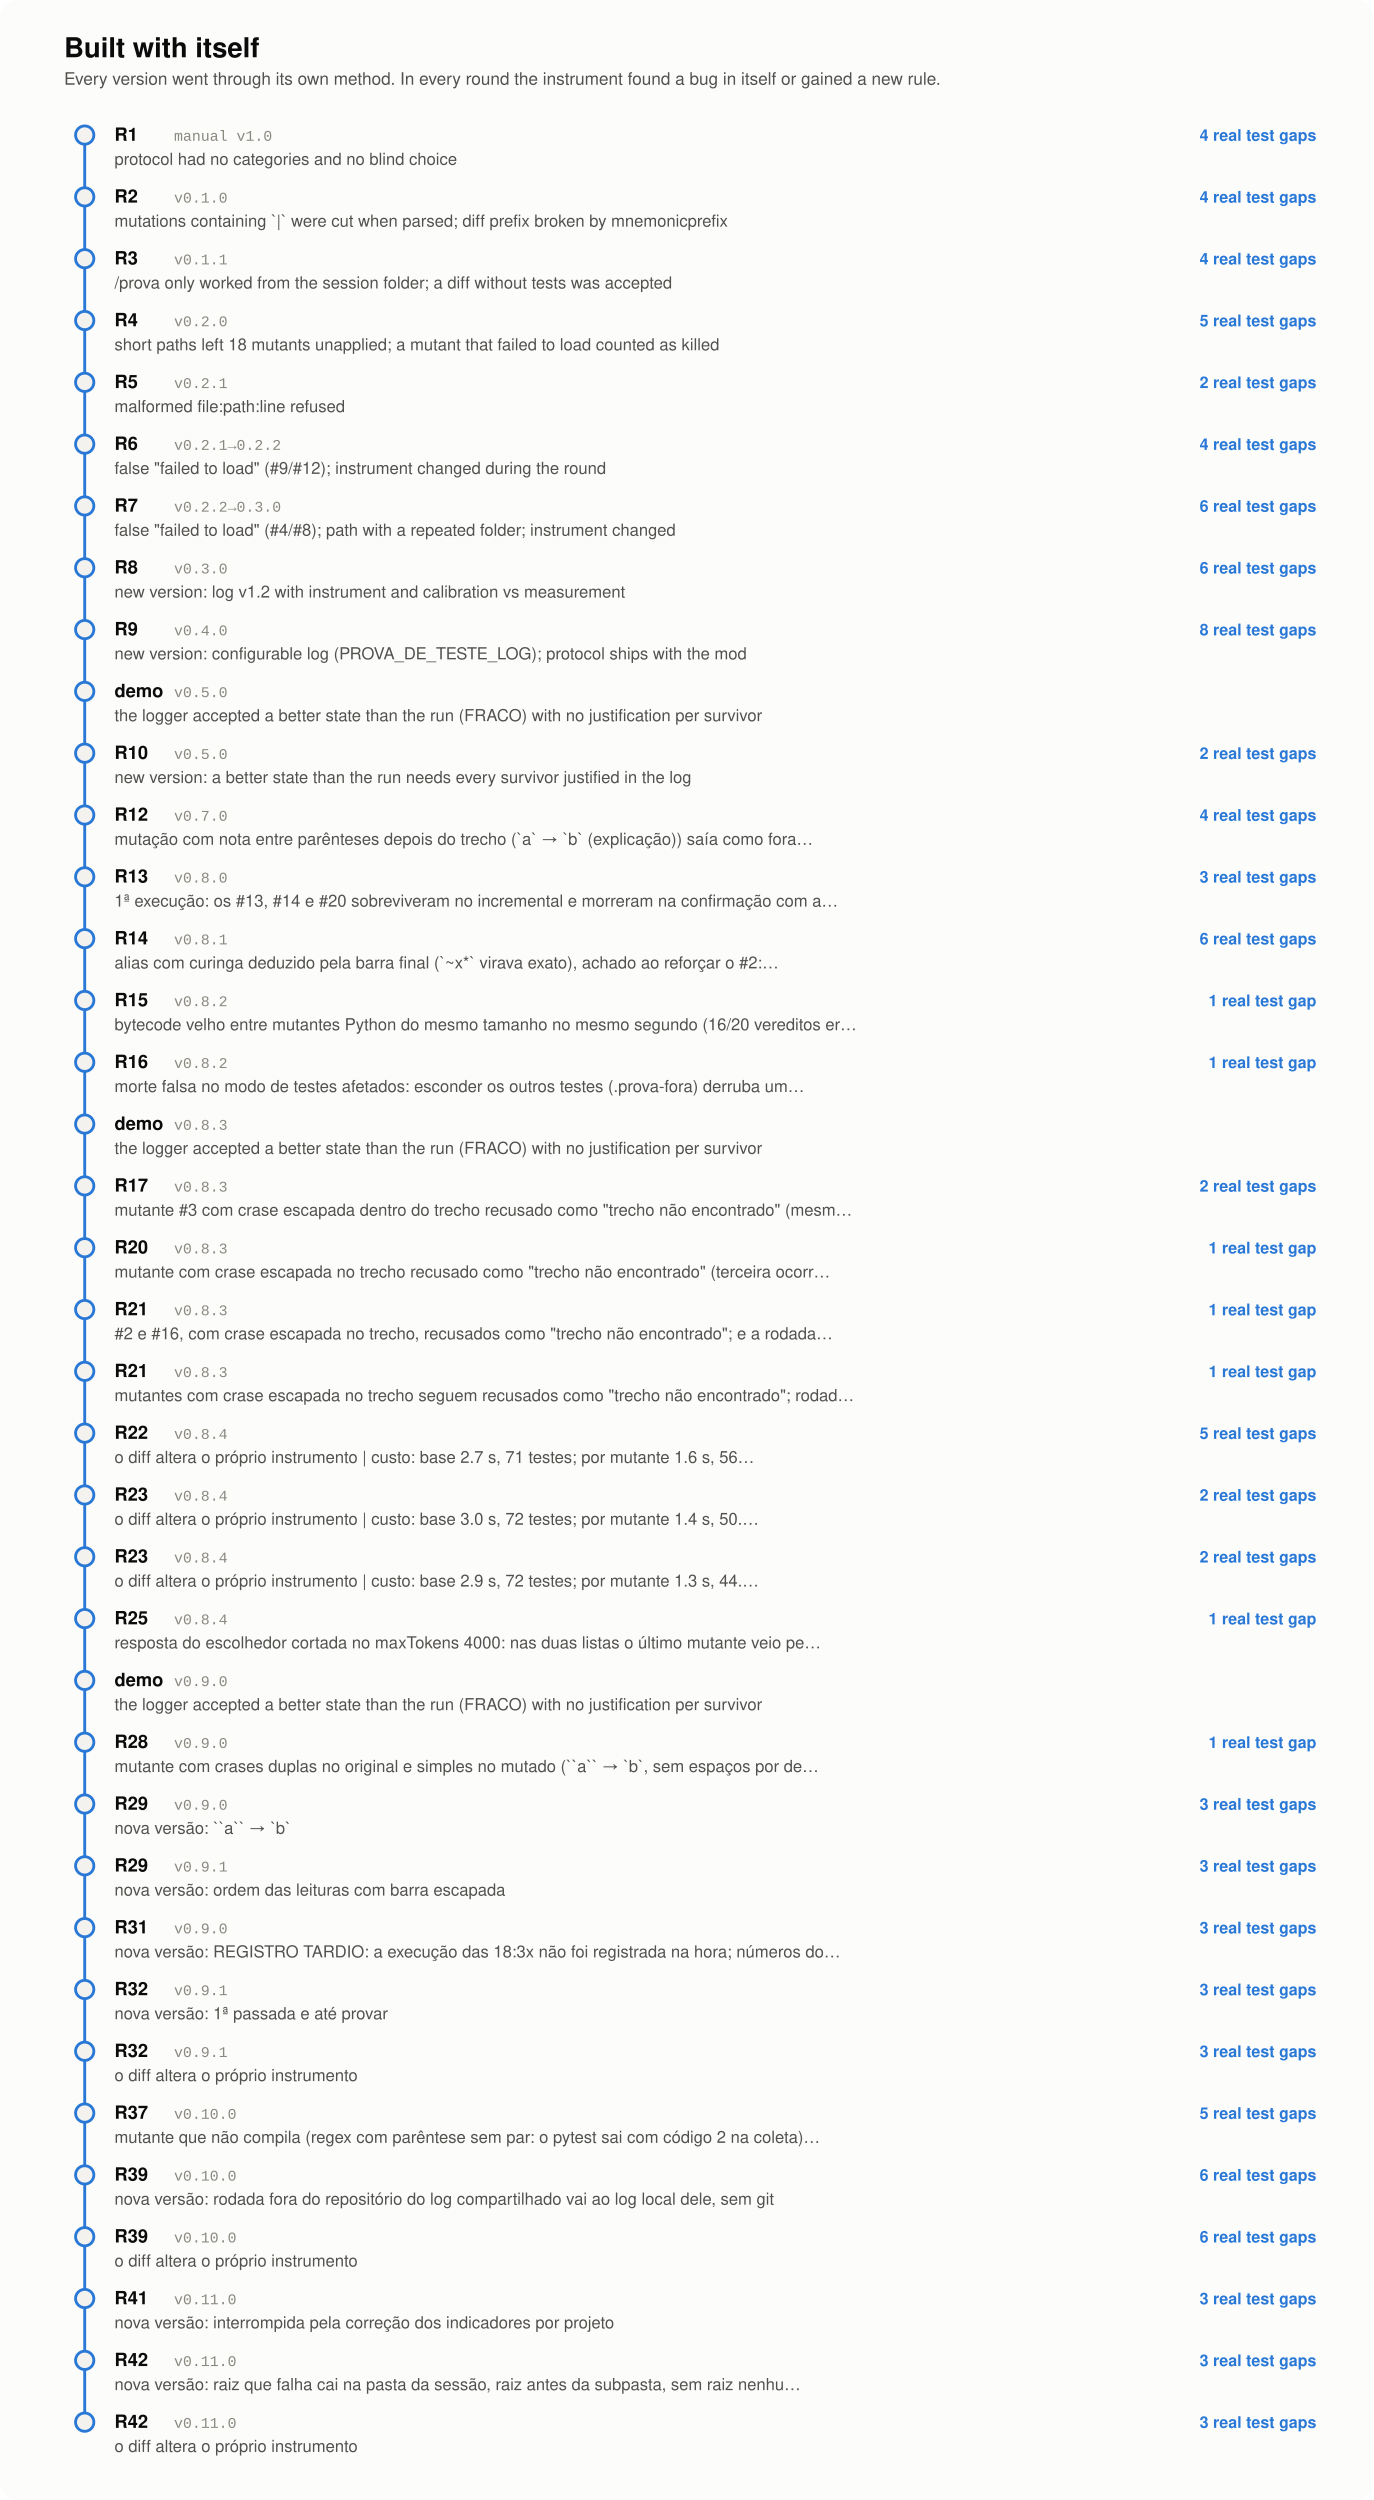
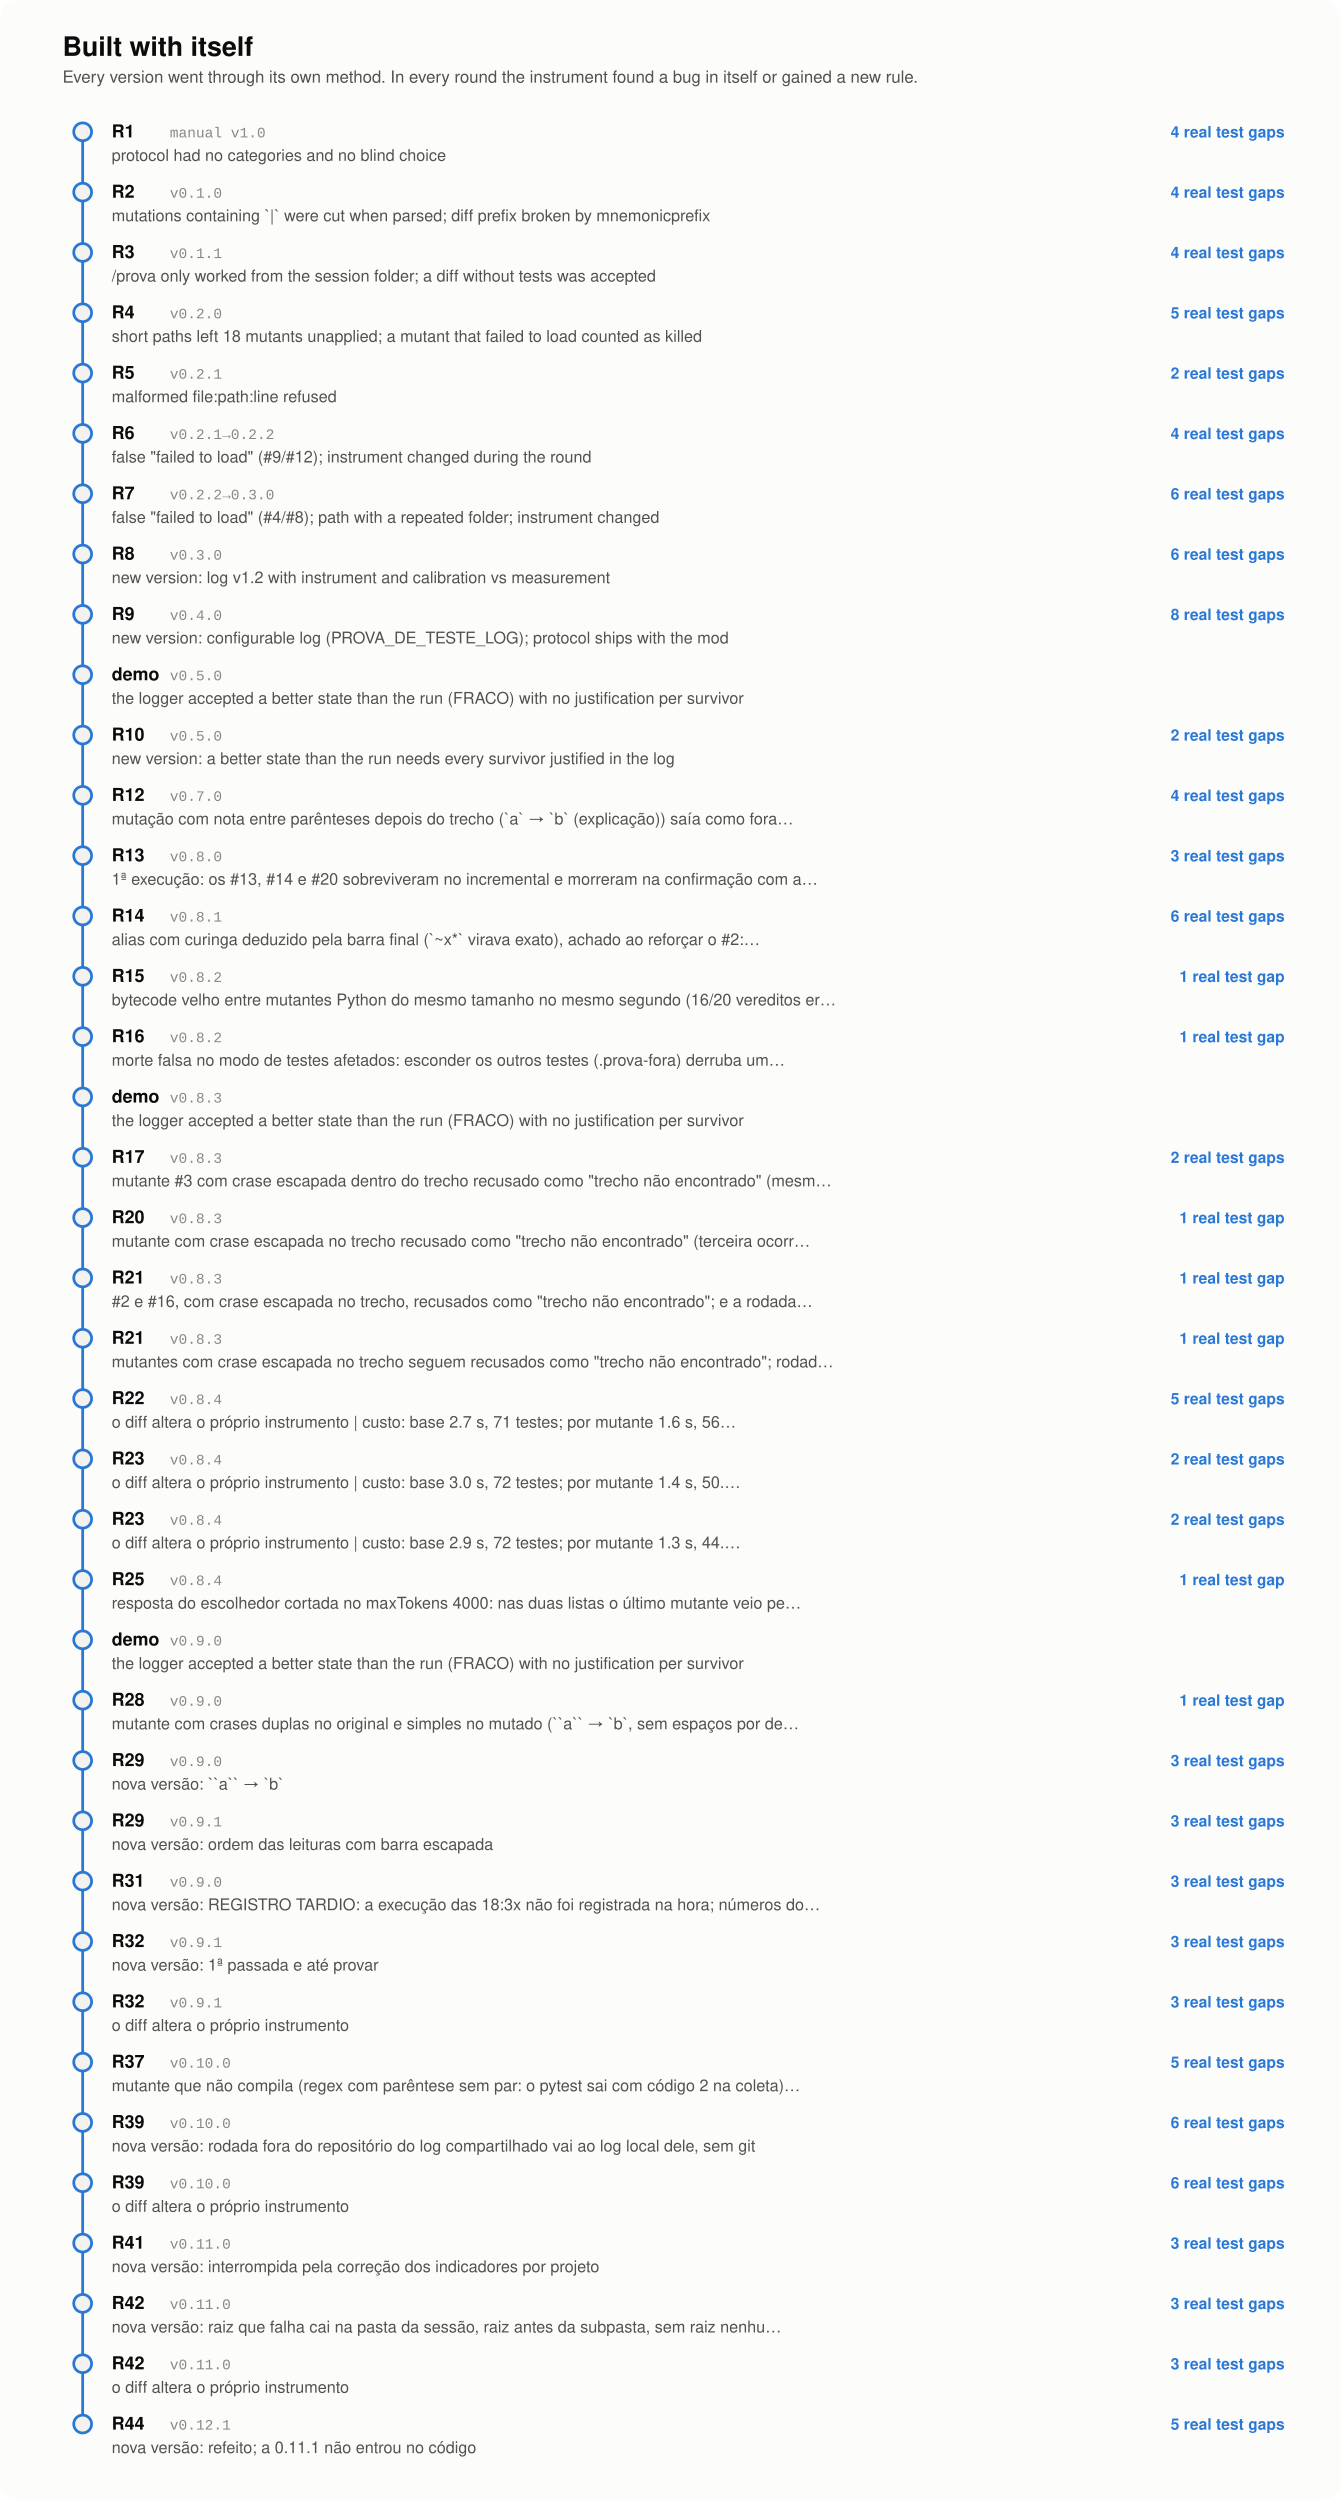
- <svg xmlns="http://www.w3.org/2000/svg" viewBox="0 0 1200 2184" width="1200" height="2184" role="img" aria-label="Timeline of the instrument calibration rounds" font-family="ui-sans-serif, -apple-system, 'Segoe UI', Helvetica, Arial, sans-serif">
+ <svg xmlns="http://www.w3.org/2000/svg" viewBox="0 0 1200 2238" width="1200" height="2238" role="img" aria-label="Timeline of the instrument calibration rounds" font-family="ui-sans-serif, -apple-system, 'Segoe UI', Helvetica, Arial, sans-serif">
  <style>
  .sup { fill: #fcfcfb; } .sup2 { fill: #f3f2ef; } .borda { stroke: #dedcd5; }
  .t1 { fill: #0b0b0b; } .t2 { fill: #52514e; } .t3 { fill: #8a887f; }
  .ac { fill: #2a78d6; } .acs { stroke: #2a78d6; } .acf { fill: #e8f1fb; }
  .ok { fill: #0f7a3d; } .okf { fill: #e3f3e8; }
  @media (prefers-color-scheme: dark) {
    .sup { fill: #1a1a19; } .sup2 { fill: #232322; } .borda { stroke: #3a3936; }
    .t1 { fill: #f0efec; } .t2 { fill: #c3c2b7; } .t3 { fill: #8f8d84; }
    .ac { fill: #3987e5; } .acs { stroke: #3987e5; } .acf { fill: #1d2c40; }
    .ok { fill: #4cc27a; } .okf { fill: #16301f; }
  }
  @media (prefers-reduced-motion: reduce) { * { animation: none !important; } }
</style>
-   <rect width="1200" height="2184" rx="16" class="sup" />
+   <rect width="1200" height="2238" rx="16" class="sup" />
  <text x="56" y="50" font-size="24" font-weight="800" class="t1">Built with itself</text>
  <text x="56" y="74" font-size="15" class="t2">Every version went through its own method. In every round the instrument found a bug in itself or gained a new rule.</text>
  <line x1="74" y1="126" x2="74" y2="164" class="acs" stroke-width="2.5" />
  <circle cx="74" cy="118" r="8" class="sup2 acs" stroke-width="2.5" />
  <text x="100" y="123" font-size="16" font-weight="700" class="t1">R1</text>
  <text x="152" y="123" font-size="13" class="t3" font-family="ui-monospace, 'SF Mono', Menlo, Consolas, 'Liberation Mono', monospace">manual v1.0</text>
  <text x="100" y="144" font-size="14.5" class="t2">protocol had no categories and no blind choice</text>
  <text x="1150" y="123" font-size="14" class="ac" text-anchor="end" font-weight="700">4 real test gaps</text>
  <line x1="74" y1="180" x2="74" y2="218" class="acs" stroke-width="2.5" />
  <circle cx="74" cy="172" r="8" class="sup2 acs" stroke-width="2.5" />
  <text x="100" y="177" font-size="16" font-weight="700" class="t1">R2</text>
  <text x="152" y="177" font-size="13" class="t3" font-family="ui-monospace, 'SF Mono', Menlo, Consolas, 'Liberation Mono', monospace">v0.1.0</text>
  <text x="100" y="198" font-size="14.5" class="t2">mutations containing `|` were cut when parsed; diff prefix broken by mnemonicprefix</text>
  <text x="1150" y="177" font-size="14" class="ac" text-anchor="end" font-weight="700">4 real test gaps</text>
  <line x1="74" y1="234" x2="74" y2="272" class="acs" stroke-width="2.5" />
  <circle cx="74" cy="226" r="8" class="sup2 acs" stroke-width="2.5" />
  <text x="100" y="231" font-size="16" font-weight="700" class="t1">R3</text>
  <text x="152" y="231" font-size="13" class="t3" font-family="ui-monospace, 'SF Mono', Menlo, Consolas, 'Liberation Mono', monospace">v0.1.1</text>
  <text x="100" y="252" font-size="14.5" class="t2">/prova only worked from the session folder; a diff without tests was accepted</text>
  <text x="1150" y="231" font-size="14" class="ac" text-anchor="end" font-weight="700">4 real test gaps</text>
  <line x1="74" y1="288" x2="74" y2="326" class="acs" stroke-width="2.5" />
  <circle cx="74" cy="280" r="8" class="sup2 acs" stroke-width="2.5" />
  <text x="100" y="285" font-size="16" font-weight="700" class="t1">R4</text>
  <text x="152" y="285" font-size="13" class="t3" font-family="ui-monospace, 'SF Mono', Menlo, Consolas, 'Liberation Mono', monospace">v0.2.0</text>
  <text x="100" y="306" font-size="14.5" class="t2">short paths left 18 mutants unapplied; a mutant that failed to load counted as killed</text>
  <text x="1150" y="285" font-size="14" class="ac" text-anchor="end" font-weight="700">5 real test gaps</text>
  <line x1="74" y1="342" x2="74" y2="380" class="acs" stroke-width="2.5" />
  <circle cx="74" cy="334" r="8" class="sup2 acs" stroke-width="2.5" />
  <text x="100" y="339" font-size="16" font-weight="700" class="t1">R5</text>
  <text x="152" y="339" font-size="13" class="t3" font-family="ui-monospace, 'SF Mono', Menlo, Consolas, 'Liberation Mono', monospace">v0.2.1</text>
  <text x="100" y="360" font-size="14.5" class="t2">malformed file:path:line refused</text>
  <text x="1150" y="339" font-size="14" class="ac" text-anchor="end" font-weight="700">2 real test gaps</text>
  <line x1="74" y1="396" x2="74" y2="434" class="acs" stroke-width="2.5" />
  <circle cx="74" cy="388" r="8" class="sup2 acs" stroke-width="2.5" />
  <text x="100" y="393" font-size="16" font-weight="700" class="t1">R6</text>
  <text x="152" y="393" font-size="13" class="t3" font-family="ui-monospace, 'SF Mono', Menlo, Consolas, 'Liberation Mono', monospace">v0.2.1→0.2.2</text>
  <text x="100" y="414" font-size="14.5" class="t2">false "failed to load" (#9/#12); instrument changed during the round</text>
  <text x="1150" y="393" font-size="14" class="ac" text-anchor="end" font-weight="700">4 real test gaps</text>
  <line x1="74" y1="450" x2="74" y2="488" class="acs" stroke-width="2.5" />
  <circle cx="74" cy="442" r="8" class="sup2 acs" stroke-width="2.5" />
  <text x="100" y="447" font-size="16" font-weight="700" class="t1">R7</text>
  <text x="152" y="447" font-size="13" class="t3" font-family="ui-monospace, 'SF Mono', Menlo, Consolas, 'Liberation Mono', monospace">v0.2.2→0.3.0</text>
  <text x="100" y="468" font-size="14.5" class="t2">false "failed to load" (#4/#8); path with a repeated folder; instrument changed</text>
  <text x="1150" y="447" font-size="14" class="ac" text-anchor="end" font-weight="700">6 real test gaps</text>
  <line x1="74" y1="504" x2="74" y2="542" class="acs" stroke-width="2.5" />
  <circle cx="74" cy="496" r="8" class="sup2 acs" stroke-width="2.5" />
  <text x="100" y="501" font-size="16" font-weight="700" class="t1">R8</text>
  <text x="152" y="501" font-size="13" class="t3" font-family="ui-monospace, 'SF Mono', Menlo, Consolas, 'Liberation Mono', monospace">v0.3.0</text>
  <text x="100" y="522" font-size="14.5" class="t2">new version: log v1.2 with instrument and calibration vs measurement</text>
  <text x="1150" y="501" font-size="14" class="ac" text-anchor="end" font-weight="700">6 real test gaps</text>
  <line x1="74" y1="558" x2="74" y2="596" class="acs" stroke-width="2.5" />
  <circle cx="74" cy="550" r="8" class="sup2 acs" stroke-width="2.5" />
  <text x="100" y="555" font-size="16" font-weight="700" class="t1">R9</text>
  <text x="152" y="555" font-size="13" class="t3" font-family="ui-monospace, 'SF Mono', Menlo, Consolas, 'Liberation Mono', monospace">v0.4.0</text>
  <text x="100" y="576" font-size="14.5" class="t2">new version: configurable log (PROVA_DE_TESTE_LOG); protocol ships with the mod</text>
  <text x="1150" y="555" font-size="14" class="ac" text-anchor="end" font-weight="700">8 real test gaps</text>
  <line x1="74" y1="612" x2="74" y2="650" class="acs" stroke-width="2.5" />
  <circle cx="74" cy="604" r="8" class="sup2 acs" stroke-width="2.5" />
  <text x="100" y="609" font-size="16" font-weight="700" class="t1">demo</text>
  <text x="152" y="609" font-size="13" class="t3" font-family="ui-monospace, 'SF Mono', Menlo, Consolas, 'Liberation Mono', monospace">v0.5.0</text>
  <text x="100" y="630" font-size="14.5" class="t2">the logger accepted a better state than the run (FRACO) with no justification per survivor</text>
  <line x1="74" y1="666" x2="74" y2="704" class="acs" stroke-width="2.5" />
  <circle cx="74" cy="658" r="8" class="sup2 acs" stroke-width="2.5" />
  <text x="100" y="663" font-size="16" font-weight="700" class="t1">R10</text>
  <text x="152" y="663" font-size="13" class="t3" font-family="ui-monospace, 'SF Mono', Menlo, Consolas, 'Liberation Mono', monospace">v0.5.0</text>
  <text x="100" y="684" font-size="14.5" class="t2">new version: a better state than the run needs every survivor justified in the log</text>
  <text x="1150" y="663" font-size="14" class="ac" text-anchor="end" font-weight="700">2 real test gaps</text>
  <line x1="74" y1="720" x2="74" y2="758" class="acs" stroke-width="2.5" />
  <circle cx="74" cy="712" r="8" class="sup2 acs" stroke-width="2.5" />
  <text x="100" y="717" font-size="16" font-weight="700" class="t1">R12</text>
  <text x="152" y="717" font-size="13" class="t3" font-family="ui-monospace, 'SF Mono', Menlo, Consolas, 'Liberation Mono', monospace">v0.7.0</text>
  <text x="100" y="738" font-size="14.5" class="t2">mutação com nota entre parênteses depois do trecho (`a` → `b` (explicação)) saía como fora…</text>
  <text x="1150" y="717" font-size="14" class="ac" text-anchor="end" font-weight="700">4 real test gaps</text>
  <line x1="74" y1="774" x2="74" y2="812" class="acs" stroke-width="2.5" />
  <circle cx="74" cy="766" r="8" class="sup2 acs" stroke-width="2.5" />
  <text x="100" y="771" font-size="16" font-weight="700" class="t1">R13</text>
  <text x="152" y="771" font-size="13" class="t3" font-family="ui-monospace, 'SF Mono', Menlo, Consolas, 'Liberation Mono', monospace">v0.8.0</text>
  <text x="100" y="792" font-size="14.5" class="t2">1ª execução: os #13, #14 e #20 sobreviveram no incremental e morreram na confirmação com a…</text>
  <text x="1150" y="771" font-size="14" class="ac" text-anchor="end" font-weight="700">3 real test gaps</text>
  <line x1="74" y1="828" x2="74" y2="866" class="acs" stroke-width="2.5" />
  <circle cx="74" cy="820" r="8" class="sup2 acs" stroke-width="2.5" />
  <text x="100" y="825" font-size="16" font-weight="700" class="t1">R14</text>
  <text x="152" y="825" font-size="13" class="t3" font-family="ui-monospace, 'SF Mono', Menlo, Consolas, 'Liberation Mono', monospace">v0.8.1</text>
  <text x="100" y="846" font-size="14.5" class="t2">alias com curinga deduzido pela barra final (`~x*` virava exato), achado ao reforçar o #2:…</text>
  <text x="1150" y="825" font-size="14" class="ac" text-anchor="end" font-weight="700">6 real test gaps</text>
  <line x1="74" y1="882" x2="74" y2="920" class="acs" stroke-width="2.5" />
  <circle cx="74" cy="874" r="8" class="sup2 acs" stroke-width="2.5" />
  <text x="100" y="879" font-size="16" font-weight="700" class="t1">R15</text>
  <text x="152" y="879" font-size="13" class="t3" font-family="ui-monospace, 'SF Mono', Menlo, Consolas, 'Liberation Mono', monospace">v0.8.2</text>
  <text x="100" y="900" font-size="14.5" class="t2">bytecode velho entre mutantes Python do mesmo tamanho no mesmo segundo (16/20 vereditos er…</text>
  <text x="1150" y="879" font-size="14" class="ac" text-anchor="end" font-weight="700">1 real test gap</text>
  <line x1="74" y1="936" x2="74" y2="974" class="acs" stroke-width="2.5" />
  <circle cx="74" cy="928" r="8" class="sup2 acs" stroke-width="2.5" />
  <text x="100" y="933" font-size="16" font-weight="700" class="t1">R16</text>
  <text x="152" y="933" font-size="13" class="t3" font-family="ui-monospace, 'SF Mono', Menlo, Consolas, 'Liberation Mono', monospace">v0.8.2</text>
  <text x="100" y="954" font-size="14.5" class="t2">morte falsa no modo de testes afetados: esconder os outros testes (.prova-fora) derruba um…</text>
  <text x="1150" y="933" font-size="14" class="ac" text-anchor="end" font-weight="700">1 real test gap</text>
  <line x1="74" y1="990" x2="74" y2="1028" class="acs" stroke-width="2.5" />
  <circle cx="74" cy="982" r="8" class="sup2 acs" stroke-width="2.5" />
  <text x="100" y="987" font-size="16" font-weight="700" class="t1">demo</text>
  <text x="152" y="987" font-size="13" class="t3" font-family="ui-monospace, 'SF Mono', Menlo, Consolas, 'Liberation Mono', monospace">v0.8.3</text>
  <text x="100" y="1008" font-size="14.5" class="t2">the logger accepted a better state than the run (FRACO) with no justification per survivor</text>
  <line x1="74" y1="1044" x2="74" y2="1082" class="acs" stroke-width="2.5" />
  <circle cx="74" cy="1036" r="8" class="sup2 acs" stroke-width="2.5" />
  <text x="100" y="1041" font-size="16" font-weight="700" class="t1">R17</text>
  <text x="152" y="1041" font-size="13" class="t3" font-family="ui-monospace, 'SF Mono', Menlo, Consolas, 'Liberation Mono', monospace">v0.8.3</text>
  <text x="100" y="1062" font-size="14.5" class="t2">mutante #3 com crase escapada dentro do trecho recusado como "trecho não encontrado" (mesm…</text>
  <text x="1150" y="1041" font-size="14" class="ac" text-anchor="end" font-weight="700">2 real test gaps</text>
  <line x1="74" y1="1098" x2="74" y2="1136" class="acs" stroke-width="2.5" />
  <circle cx="74" cy="1090" r="8" class="sup2 acs" stroke-width="2.5" />
  <text x="100" y="1095" font-size="16" font-weight="700" class="t1">R20</text>
  <text x="152" y="1095" font-size="13" class="t3" font-family="ui-monospace, 'SF Mono', Menlo, Consolas, 'Liberation Mono', monospace">v0.8.3</text>
  <text x="100" y="1116" font-size="14.5" class="t2">mutante com crase escapada no trecho recusado como "trecho não encontrado" (terceira ocorr…</text>
  <text x="1150" y="1095" font-size="14" class="ac" text-anchor="end" font-weight="700">1 real test gap</text>
  <line x1="74" y1="1152" x2="74" y2="1190" class="acs" stroke-width="2.5" />
  <circle cx="74" cy="1144" r="8" class="sup2 acs" stroke-width="2.5" />
  <text x="100" y="1149" font-size="16" font-weight="700" class="t1">R21</text>
  <text x="152" y="1149" font-size="13" class="t3" font-family="ui-monospace, 'SF Mono', Menlo, Consolas, 'Liberation Mono', monospace">v0.8.3</text>
  <text x="100" y="1170" font-size="14.5" class="t2">#2 e #16, com crase escapada no trecho, recusados como "trecho não encontrado"; e a rodada…</text>
  <text x="1150" y="1149" font-size="14" class="ac" text-anchor="end" font-weight="700">1 real test gap</text>
  <line x1="74" y1="1206" x2="74" y2="1244" class="acs" stroke-width="2.5" />
  <circle cx="74" cy="1198" r="8" class="sup2 acs" stroke-width="2.5" />
  <text x="100" y="1203" font-size="16" font-weight="700" class="t1">R21</text>
  <text x="152" y="1203" font-size="13" class="t3" font-family="ui-monospace, 'SF Mono', Menlo, Consolas, 'Liberation Mono', monospace">v0.8.3</text>
  <text x="100" y="1224" font-size="14.5" class="t2">mutantes com crase escapada no trecho seguem recusados como "trecho não encontrado"; rodad…</text>
  <text x="1150" y="1203" font-size="14" class="ac" text-anchor="end" font-weight="700">1 real test gap</text>
  <line x1="74" y1="1260" x2="74" y2="1298" class="acs" stroke-width="2.5" />
  <circle cx="74" cy="1252" r="8" class="sup2 acs" stroke-width="2.5" />
  <text x="100" y="1257" font-size="16" font-weight="700" class="t1">R22</text>
  <text x="152" y="1257" font-size="13" class="t3" font-family="ui-monospace, 'SF Mono', Menlo, Consolas, 'Liberation Mono', monospace">v0.8.4</text>
  <text x="100" y="1278" font-size="14.5" class="t2">o diff altera o próprio instrumento | custo: base 2.7 s, 71 testes; por mutante 1.6 s, 56…</text>
  <text x="1150" y="1257" font-size="14" class="ac" text-anchor="end" font-weight="700">5 real test gaps</text>
  <line x1="74" y1="1314" x2="74" y2="1352" class="acs" stroke-width="2.5" />
  <circle cx="74" cy="1306" r="8" class="sup2 acs" stroke-width="2.5" />
  <text x="100" y="1311" font-size="16" font-weight="700" class="t1">R23</text>
  <text x="152" y="1311" font-size="13" class="t3" font-family="ui-monospace, 'SF Mono', Menlo, Consolas, 'Liberation Mono', monospace">v0.8.4</text>
  <text x="100" y="1332" font-size="14.5" class="t2">o diff altera o próprio instrumento | custo: base 3.0 s, 72 testes; por mutante 1.4 s, 50.…</text>
  <text x="1150" y="1311" font-size="14" class="ac" text-anchor="end" font-weight="700">2 real test gaps</text>
  <line x1="74" y1="1368" x2="74" y2="1406" class="acs" stroke-width="2.5" />
  <circle cx="74" cy="1360" r="8" class="sup2 acs" stroke-width="2.5" />
  <text x="100" y="1365" font-size="16" font-weight="700" class="t1">R23</text>
  <text x="152" y="1365" font-size="13" class="t3" font-family="ui-monospace, 'SF Mono', Menlo, Consolas, 'Liberation Mono', monospace">v0.8.4</text>
  <text x="100" y="1386" font-size="14.5" class="t2">o diff altera o próprio instrumento | custo: base 2.9 s, 72 testes; por mutante 1.3 s, 44.…</text>
  <text x="1150" y="1365" font-size="14" class="ac" text-anchor="end" font-weight="700">2 real test gaps</text>
  <line x1="74" y1="1422" x2="74" y2="1460" class="acs" stroke-width="2.5" />
  <circle cx="74" cy="1414" r="8" class="sup2 acs" stroke-width="2.5" />
  <text x="100" y="1419" font-size="16" font-weight="700" class="t1">R25</text>
  <text x="152" y="1419" font-size="13" class="t3" font-family="ui-monospace, 'SF Mono', Menlo, Consolas, 'Liberation Mono', monospace">v0.8.4</text>
  <text x="100" y="1440" font-size="14.5" class="t2">resposta do escolhedor cortada no maxTokens 4000: nas duas listas o último mutante veio pe…</text>
  <text x="1150" y="1419" font-size="14" class="ac" text-anchor="end" font-weight="700">1 real test gap</text>
  <line x1="74" y1="1476" x2="74" y2="1514" class="acs" stroke-width="2.5" />
  <circle cx="74" cy="1468" r="8" class="sup2 acs" stroke-width="2.5" />
  <text x="100" y="1473" font-size="16" font-weight="700" class="t1">demo</text>
  <text x="152" y="1473" font-size="13" class="t3" font-family="ui-monospace, 'SF Mono', Menlo, Consolas, 'Liberation Mono', monospace">v0.9.0</text>
  <text x="100" y="1494" font-size="14.5" class="t2">the logger accepted a better state than the run (FRACO) with no justification per survivor</text>
  <line x1="74" y1="1530" x2="74" y2="1568" class="acs" stroke-width="2.5" />
  <circle cx="74" cy="1522" r="8" class="sup2 acs" stroke-width="2.5" />
  <text x="100" y="1527" font-size="16" font-weight="700" class="t1">R28</text>
  <text x="152" y="1527" font-size="13" class="t3" font-family="ui-monospace, 'SF Mono', Menlo, Consolas, 'Liberation Mono', monospace">v0.9.0</text>
  <text x="100" y="1548" font-size="14.5" class="t2">mutante com crases duplas no original e simples no mutado (``a`` → `b`, sem espaços por de…</text>
  <text x="1150" y="1527" font-size="14" class="ac" text-anchor="end" font-weight="700">1 real test gap</text>
  <line x1="74" y1="1584" x2="74" y2="1622" class="acs" stroke-width="2.5" />
  <circle cx="74" cy="1576" r="8" class="sup2 acs" stroke-width="2.5" />
  <text x="100" y="1581" font-size="16" font-weight="700" class="t1">R29</text>
  <text x="152" y="1581" font-size="13" class="t3" font-family="ui-monospace, 'SF Mono', Menlo, Consolas, 'Liberation Mono', monospace">v0.9.0</text>
  <text x="100" y="1602" font-size="14.5" class="t2">nova versão: ``a`` → `b`</text>
  <text x="1150" y="1581" font-size="14" class="ac" text-anchor="end" font-weight="700">3 real test gaps</text>
  <line x1="74" y1="1638" x2="74" y2="1676" class="acs" stroke-width="2.5" />
  <circle cx="74" cy="1630" r="8" class="sup2 acs" stroke-width="2.5" />
  <text x="100" y="1635" font-size="16" font-weight="700" class="t1">R29</text>
  <text x="152" y="1635" font-size="13" class="t3" font-family="ui-monospace, 'SF Mono', Menlo, Consolas, 'Liberation Mono', monospace">v0.9.1</text>
  <text x="100" y="1656" font-size="14.5" class="t2">nova versão: ordem das leituras com barra escapada</text>
  <text x="1150" y="1635" font-size="14" class="ac" text-anchor="end" font-weight="700">3 real test gaps</text>
  <line x1="74" y1="1692" x2="74" y2="1730" class="acs" stroke-width="2.5" />
  <circle cx="74" cy="1684" r="8" class="sup2 acs" stroke-width="2.5" />
  <text x="100" y="1689" font-size="16" font-weight="700" class="t1">R31</text>
  <text x="152" y="1689" font-size="13" class="t3" font-family="ui-monospace, 'SF Mono', Menlo, Consolas, 'Liberation Mono', monospace">v0.9.0</text>
  <text x="100" y="1710" font-size="14.5" class="t2">nova versão: REGISTRO TARDIO: a execução das 18:3x não foi registrada na hora; números do…</text>
  <text x="1150" y="1689" font-size="14" class="ac" text-anchor="end" font-weight="700">3 real test gaps</text>
  <line x1="74" y1="1746" x2="74" y2="1784" class="acs" stroke-width="2.5" />
  <circle cx="74" cy="1738" r="8" class="sup2 acs" stroke-width="2.5" />
  <text x="100" y="1743" font-size="16" font-weight="700" class="t1">R32</text>
  <text x="152" y="1743" font-size="13" class="t3" font-family="ui-monospace, 'SF Mono', Menlo, Consolas, 'Liberation Mono', monospace">v0.9.1</text>
  <text x="100" y="1764" font-size="14.5" class="t2">nova versão: 1ª passada e até provar</text>
  <text x="1150" y="1743" font-size="14" class="ac" text-anchor="end" font-weight="700">3 real test gaps</text>
  <line x1="74" y1="1800" x2="74" y2="1838" class="acs" stroke-width="2.5" />
  <circle cx="74" cy="1792" r="8" class="sup2 acs" stroke-width="2.5" />
  <text x="100" y="1797" font-size="16" font-weight="700" class="t1">R32</text>
  <text x="152" y="1797" font-size="13" class="t3" font-family="ui-monospace, 'SF Mono', Menlo, Consolas, 'Liberation Mono', monospace">v0.9.1</text>
  <text x="100" y="1818" font-size="14.5" class="t2">o diff altera o próprio instrumento</text>
  <text x="1150" y="1797" font-size="14" class="ac" text-anchor="end" font-weight="700">3 real test gaps</text>
  <line x1="74" y1="1854" x2="74" y2="1892" class="acs" stroke-width="2.5" />
  <circle cx="74" cy="1846" r="8" class="sup2 acs" stroke-width="2.5" />
  <text x="100" y="1851" font-size="16" font-weight="700" class="t1">R37</text>
  <text x="152" y="1851" font-size="13" class="t3" font-family="ui-monospace, 'SF Mono', Menlo, Consolas, 'Liberation Mono', monospace">v0.10.0</text>
  <text x="100" y="1872" font-size="14.5" class="t2">mutante que não compila (regex com parêntese sem par: o pytest sai com código 2 na coleta)…</text>
  <text x="1150" y="1851" font-size="14" class="ac" text-anchor="end" font-weight="700">5 real test gaps</text>
  <line x1="74" y1="1908" x2="74" y2="1946" class="acs" stroke-width="2.5" />
  <circle cx="74" cy="1900" r="8" class="sup2 acs" stroke-width="2.5" />
  <text x="100" y="1905" font-size="16" font-weight="700" class="t1">R39</text>
  <text x="152" y="1905" font-size="13" class="t3" font-family="ui-monospace, 'SF Mono', Menlo, Consolas, 'Liberation Mono', monospace">v0.10.0</text>
  <text x="100" y="1926" font-size="14.5" class="t2">nova versão: rodada fora do repositório do log compartilhado vai ao log local dele, sem git</text>
  <text x="1150" y="1905" font-size="14" class="ac" text-anchor="end" font-weight="700">6 real test gaps</text>
  <line x1="74" y1="1962" x2="74" y2="2000" class="acs" stroke-width="2.5" />
  <circle cx="74" cy="1954" r="8" class="sup2 acs" stroke-width="2.5" />
  <text x="100" y="1959" font-size="16" font-weight="700" class="t1">R39</text>
  <text x="152" y="1959" font-size="13" class="t3" font-family="ui-monospace, 'SF Mono', Menlo, Consolas, 'Liberation Mono', monospace">v0.10.0</text>
  <text x="100" y="1980" font-size="14.5" class="t2">o diff altera o próprio instrumento</text>
  <text x="1150" y="1959" font-size="14" class="ac" text-anchor="end" font-weight="700">6 real test gaps</text>
  <line x1="74" y1="2016" x2="74" y2="2054" class="acs" stroke-width="2.5" />
  <circle cx="74" cy="2008" r="8" class="sup2 acs" stroke-width="2.5" />
  <text x="100" y="2013" font-size="16" font-weight="700" class="t1">R41</text>
  <text x="152" y="2013" font-size="13" class="t3" font-family="ui-monospace, 'SF Mono', Menlo, Consolas, 'Liberation Mono', monospace">v0.11.0</text>
  <text x="100" y="2034" font-size="14.5" class="t2">nova versão: interrompida pela correção dos indicadores por projeto</text>
  <text x="1150" y="2013" font-size="14" class="ac" text-anchor="end" font-weight="700">3 real test gaps</text>
  <line x1="74" y1="2070" x2="74" y2="2108" class="acs" stroke-width="2.5" />
  <circle cx="74" cy="2062" r="8" class="sup2 acs" stroke-width="2.5" />
  <text x="100" y="2067" font-size="16" font-weight="700" class="t1">R42</text>
  <text x="152" y="2067" font-size="13" class="t3" font-family="ui-monospace, 'SF Mono', Menlo, Consolas, 'Liberation Mono', monospace">v0.11.0</text>
  <text x="100" y="2088" font-size="14.5" class="t2">nova versão: raiz que falha cai na pasta da sessão, raiz antes da subpasta, sem raiz nenhu…</text>
  <text x="1150" y="2067" font-size="14" class="ac" text-anchor="end" font-weight="700">3 real test gaps</text>
+   <line x1="74" y1="2124" x2="74" y2="2162" class="acs" stroke-width="2.5" />
  <circle cx="74" cy="2116" r="8" class="sup2 acs" stroke-width="2.5" />
  <text x="100" y="2121" font-size="16" font-weight="700" class="t1">R42</text>
  <text x="152" y="2121" font-size="13" class="t3" font-family="ui-monospace, 'SF Mono', Menlo, Consolas, 'Liberation Mono', monospace">v0.11.0</text>
  <text x="100" y="2142" font-size="14.5" class="t2">o diff altera o próprio instrumento</text>
  <text x="1150" y="2121" font-size="14" class="ac" text-anchor="end" font-weight="700">3 real test gaps</text>
+   <circle cx="74" cy="2170" r="8" class="sup2 acs" stroke-width="2.5" />
+   <text x="100" y="2175" font-size="16" font-weight="700" class="t1">R44</text>
+   <text x="152" y="2175" font-size="13" class="t3" font-family="ui-monospace, 'SF Mono', Menlo, Consolas, 'Liberation Mono', monospace">v0.12.1</text>
+   <text x="100" y="2196" font-size="14.5" class="t2">nova versão: refeito; a 0.11.1 não entrou no código</text>
+   <text x="1150" y="2175" font-size="14" class="ac" text-anchor="end" font-weight="700">5 real test gaps</text>
</svg>
